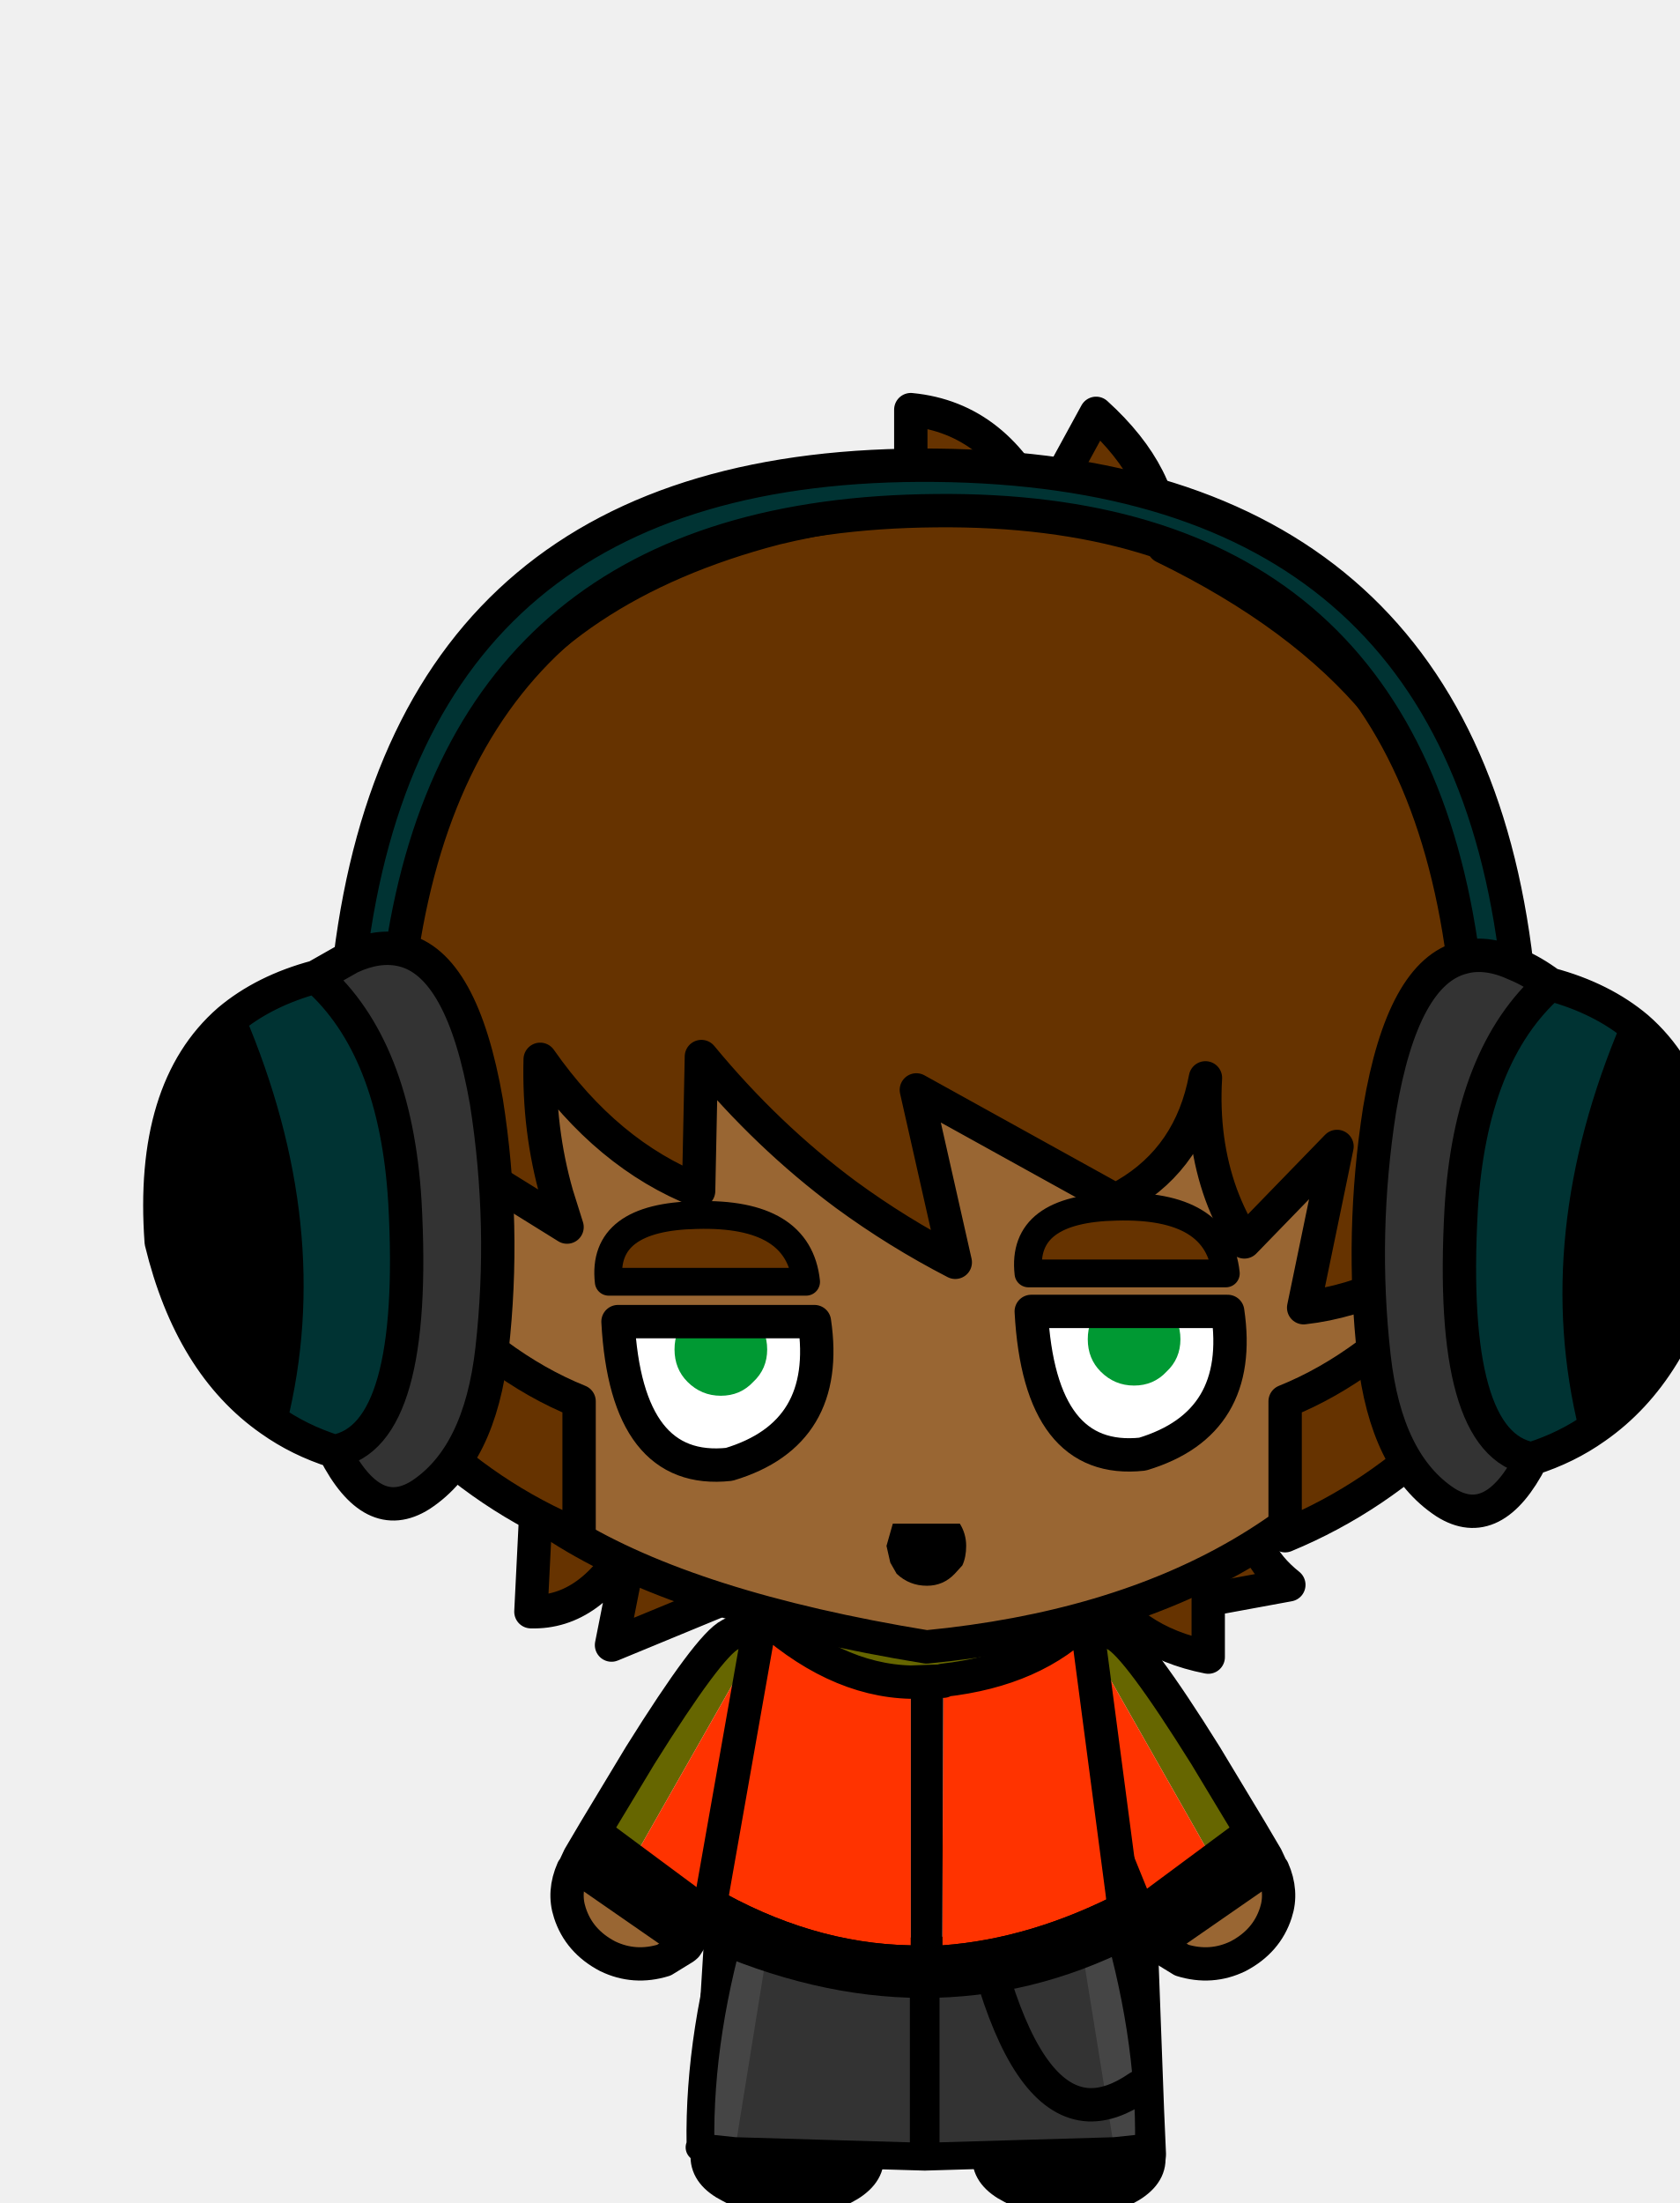
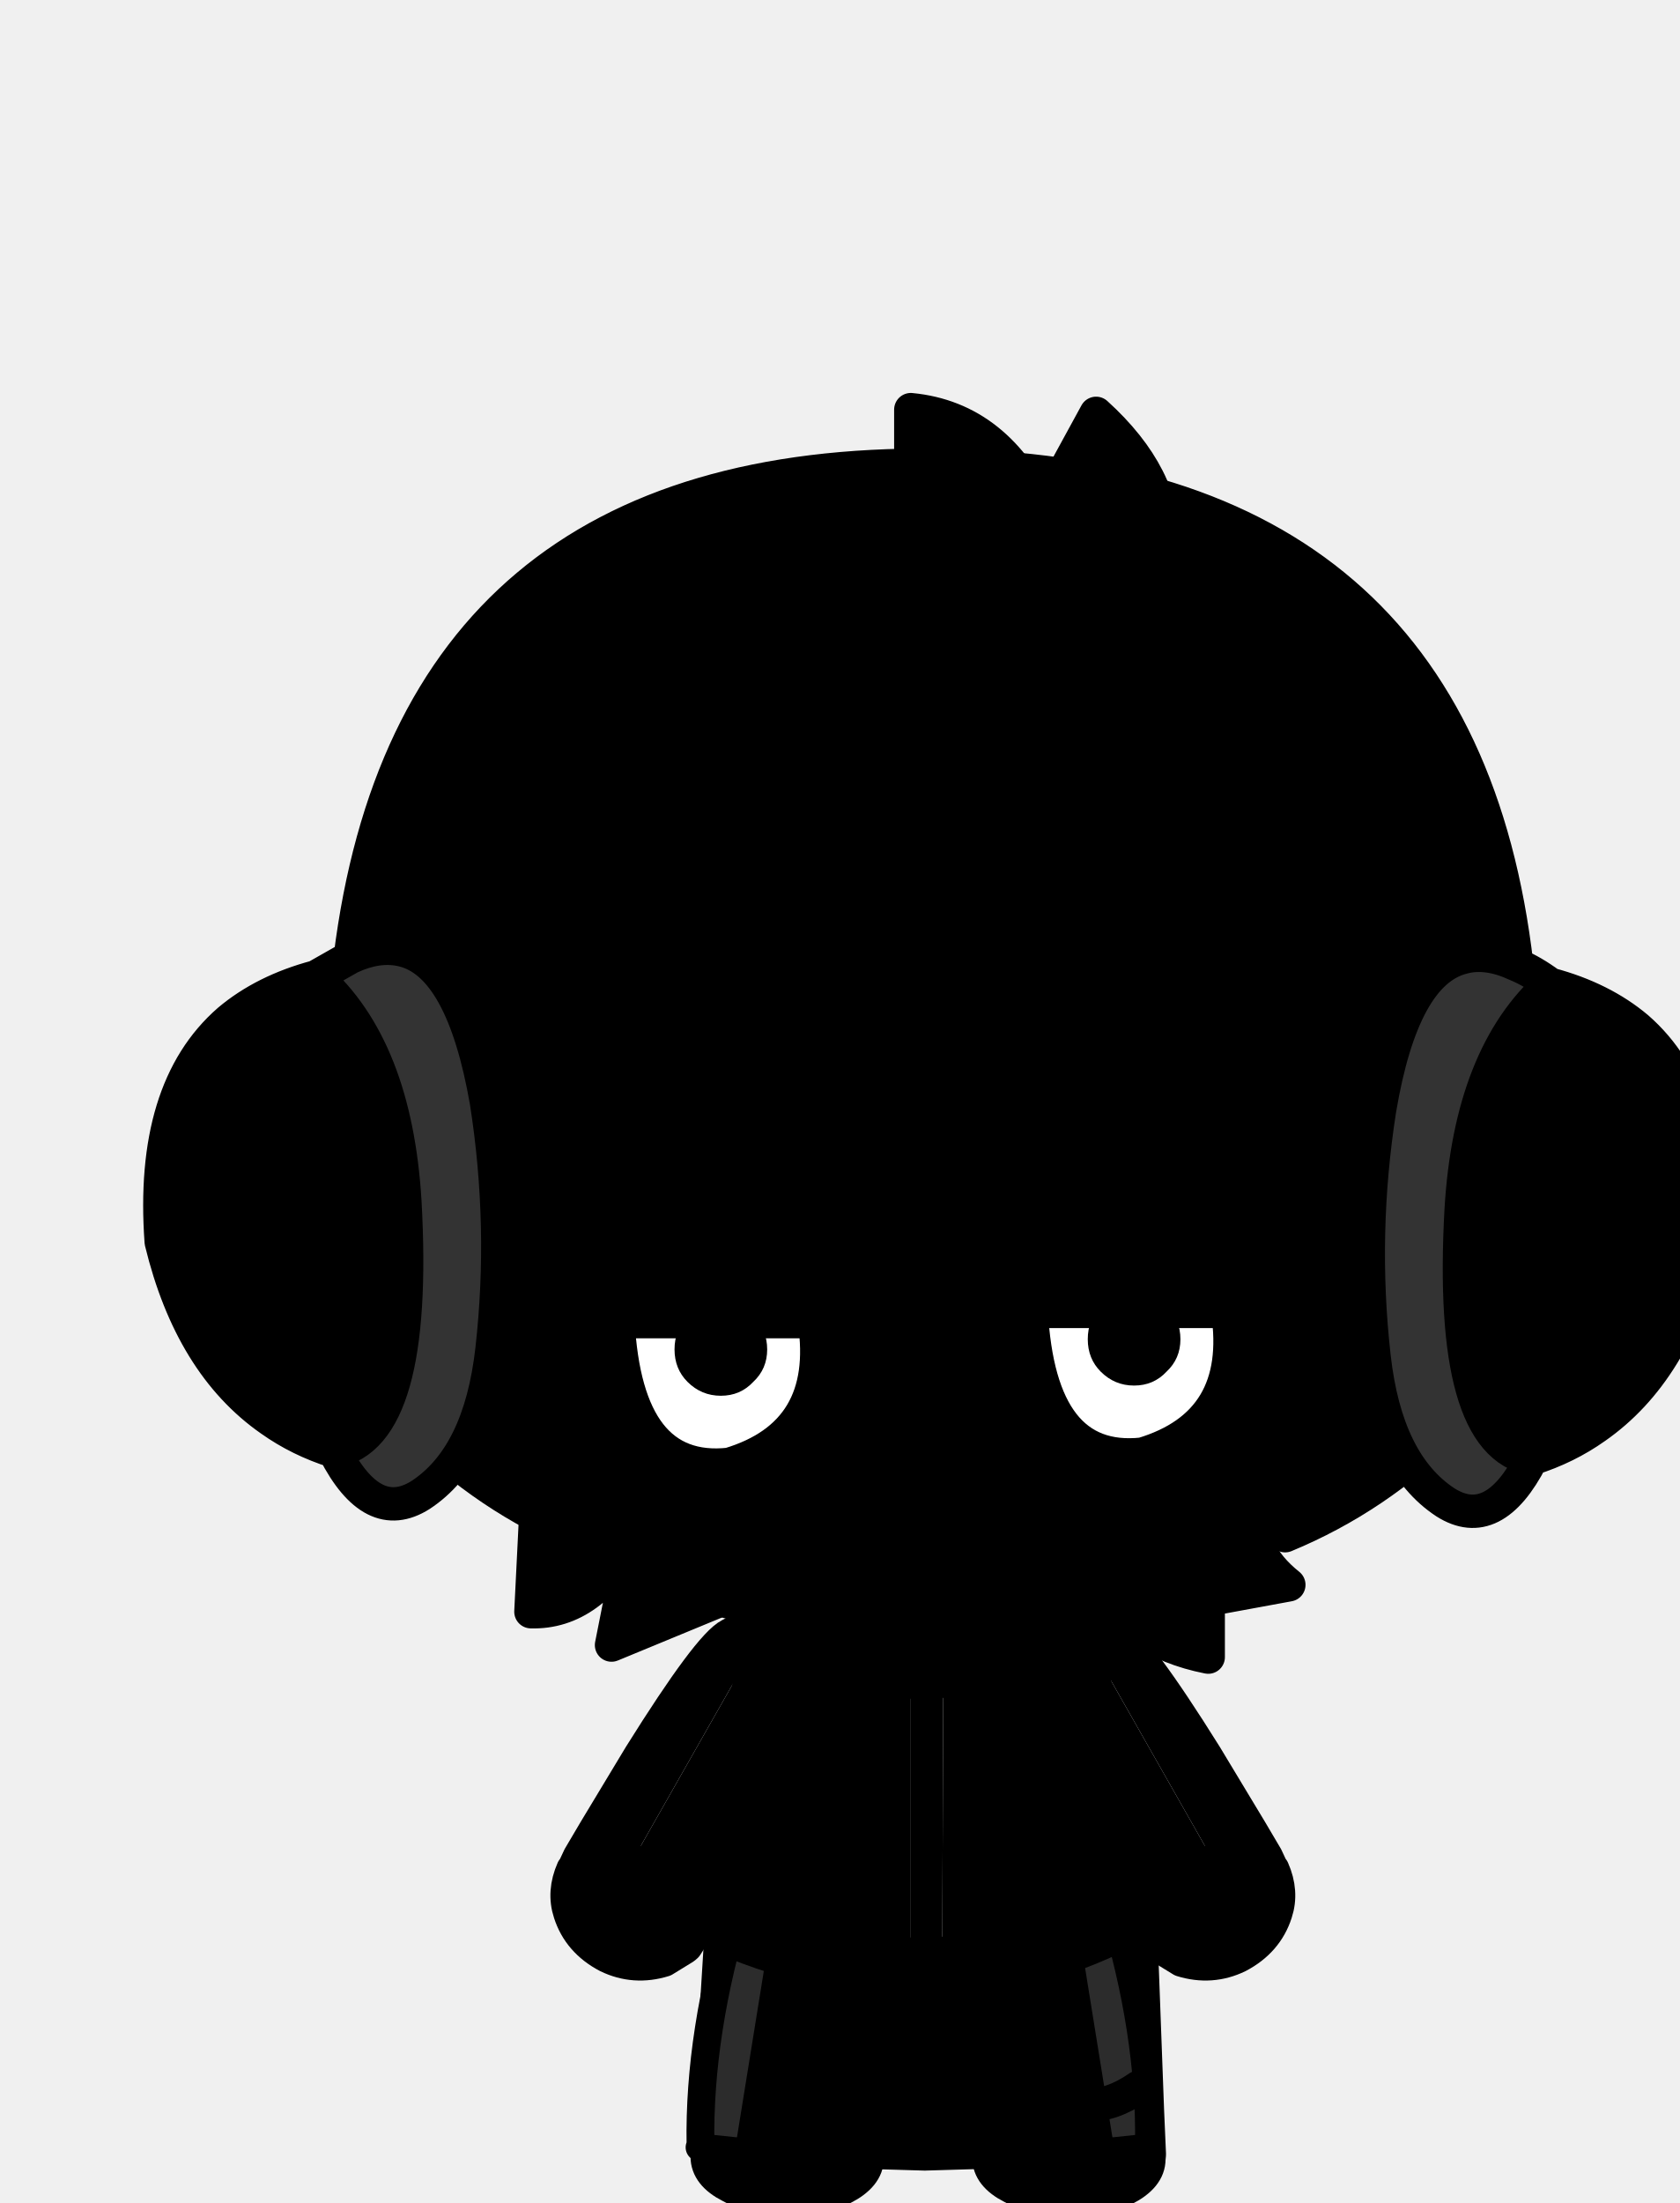
<svg xmlns="http://www.w3.org/2000/svg" xmlns:xlink="http://www.w3.org/1999/xlink" height="118.85px" width="90.65px">
  <g transform="matrix(1.0, 0.0, 0.0, 1.0, 4.75, 9.85)">
    <use height="11.3" id="mc1800" transform="matrix(1.0, 0.0, 0.0, 1.0, 23.0, 69.15)" width="42.7" xlink:href="#sprite0" />
    <use height="18.85" id="mc1700" transform="matrix(0.9946, 0.101, -0.101, 0.9946, 48.8366, 90.5017)" width="10.9" xlink:href="#sprite2" />
    <use height="18.85" id="mc1600" transform="matrix(0.9946, 0.101, -0.101, 0.9946, 33.6366, 90.4517)" width="10.9" xlink:href="#sprite2" />
    <use height="15.05" id="mc1500" transform="matrix(-1.0, 0.0, 0.0, 1.0, 58.05, 92.2)" width="13.6" xlink:href="#sprite3" />
    <use height="8.3" transform="matrix(1.0, 0.0, 0.0, 1.0, 48.05, 96.3)" width="9.55" xlink:href="#shape6" />
    <use height="20.35" id="mc1300" transform="matrix(0.9955, 0.0693, -0.0693, 0.9955, 26.0324, 76.3919)" width="13.05" xlink:href="#sprite5" />
    <use height="15.05" id="mc1200" transform="matrix(1.0, 0.0, 0.0, 1.0, 32.25, 92.2)" width="13.6" xlink:href="#sprite3" />
    <use height="20.35" id="mc1100" transform="matrix(-0.9955, 0.0693, 0.0693, 0.9955, 64.0676, 76.3919)" width="13.05" xlink:href="#sprite5" />
    <use height="27.2" id="mc1000" transform="matrix(1.0, 0.0, 0.0, 1.0, 32.45, 70.75)" width="24.5" xlink:href="#sprite9" />
    <use height="45.0" id="mc900" transform="matrix(1.0, 0.0, 0.0, 1.0, 17.6, 34.9)" width="57.15" xlink:href="#sprite12" />
    <use height="5.1" id="mc800" transform="matrix(1.0, 0.0, 0.0, 1.0, 27.3, 54.95)" width="12.2" xlink:href="#sprite14" />
    <use height="9.55" id="mc700" transform="matrix(1.0, 0.0, 0.0, 1.0, 27.7, 60.55)" width="12.55" xlink:href="#sprite16" />
    <use height="5.1" id="mc600" transform="matrix(1.0, 0.0, 0.0, 1.0, 49.95, 54.5)" width="12.2" xlink:href="#sprite14" />
    <use height="9.55" id="mc500" transform="matrix(1.0, 0.0, 0.0, 1.0, 50.0, 60.0)" width="12.55" xlink:href="#sprite16" />
    <use height="62.55" id="mc400" transform="matrix(1.0, 0.0, 0.0, 1.0, 15.75, 11.35)" width="61.0" xlink:href="#sprite18" />
    <use height="58.25" id="mc300" transform="matrix(1.0, 0.0, 0.0, 1.0, 3.0, 14.35)" width="85.2" xlink:href="#sprite20" />
    <use height="3.35" transform="matrix(1.3651, 0.0, 0.0, 1.0, 43.0881, 72.35)" width="3.15" xlink:href="#shape25" />
    <use height="0.0" id="hat" transform="matrix(1.0, 0.0, 0.0, 1.0, 11.95, -8.5)" width="0.0" xlink:href="#sprite22" />
  </g>
  <defs>
    <g id="shape0" transform="matrix(1.0, 0.0, 0.0, 1.0, -0.1, -0.2)">
-       <path d="M77.5 13.45 Q90.75 26.75 90.75 45.55 90.75 64.35 77.5 77.6 64.2 90.85 45.4 90.85 26.6 90.85 13.35 77.6 0.1 64.35 0.1 45.55 0.1 26.75 13.35 13.45 26.6 0.2 45.4 0.2 64.2 0.2 77.5 13.45" fill="#ff0000" fill-rule="evenodd" stroke="none" />
+       <path d="M77.5 13.45 Q90.75 26.75 90.75 45.55 90.75 64.35 77.5 77.6 64.2 90.85 45.4 90.85 26.6 90.85 13.35 77.6 0.1 64.35 0.1 45.55 0.1 26.75 13.35 13.45 26.6 0.2 45.4 0.2 64.2 0.2 77.5 13.45" fill="param(pelo)" fill-rule="evenodd" stroke="none" />
    </g>
    <g id="sprite0" transform="matrix(1.0, 0.0, 0.0, 1.0, 0.9, 0.9)">
      <use height="9.5" id="mc100" transform="matrix(1.0, 0.0, 0.0, 1.0, 0.0, 0.0)" width="40.9" xlink:href="#sprite1" />
      <use height="11.3" transform="matrix(1.0, 0.0, 0.0, 1.0, -0.9, -0.9)" width="42.7" xlink:href="#shape2" />
    </g>
    <g id="sprite1" transform="matrix(1.0, 0.0, 0.0, 1.0, 0.0, 0.0)">
      <use height="9.5" transform="matrix(1.0, 0.0, 0.0, 1.0, 0.0, 0.0)" width="40.9" xlink:href="#shape1" />
    </g>
    <g id="shape1" transform="matrix(1.0, 0.0, 0.0, 1.0, 0.0, 0.0)">
-       <path d="M36.55 9.5 Q32.25 8.65 30.45 5.3 L38.95 1.45 Q38.65 3.8 40.9 5.6 L36.55 6.4 36.55 9.5 M10.65 6.25 L4.35 8.85 5.5 3.05 10.65 6.25 M5.5 3.05 Q3.3 7.15 0.0 7.05 L0.35 0.0 5.5 3.05" fill="#663300" fill-rule="evenodd" stroke="none" />
+       <path d="M36.55 9.5 Q32.25 8.65 30.45 5.3 L38.95 1.45 Q38.65 3.8 40.9 5.6 L36.55 6.4 36.55 9.5 M10.65 6.25 L4.35 8.85 5.5 3.05 10.65 6.25 M5.5 3.05 Q3.3 7.15 0.0 7.05 L0.35 0.0 5.5 3.05" fill="param(pelo)" fill-rule="evenodd" stroke="none" />
    </g>
    <g id="shape2" transform="matrix(1.0, 0.0, 0.0, 1.0, 0.9, 0.9)">
      <path d="M30.45 5.3 L38.95 1.45 Q38.65 3.8 40.9 5.6 L36.55 6.4 36.55 9.5 Q32.25 8.65 30.45 5.3 M0.0 7.05 L0.35 0.0 5.5 3.05 10.65 6.25 4.35 8.85 5.5 3.05 Q3.3 7.15 0.0 7.05" fill="none" stroke="#000000" stroke-linecap="round" stroke-linejoin="round" stroke-width="1.8" />
    </g>
    <g id="sprite2" transform="matrix(1.0, 0.0, 0.0, 1.0, 4.95, 9.5)">
      <use height="18.85" transform="matrix(1.0, 0.0, 0.0, 1.0, -4.95, -9.5)" width="10.9" xlink:href="#shape3" />
    </g>
    <g id="shape3" transform="matrix(1.0, 0.0, 0.0, 1.0, 4.95, 9.5)">
      <path d="M5.05 5.55 L5.05 5.7 Q5.15 6.65 3.9 7.45 2.7 8.25 0.95 8.4 -0.8 8.55 -2.15 7.95 -3.45 7.45 -3.55 6.5 L-3.55 6.35 -3.5 6.35 4.7 5.5 5.05 5.55" fill="#000000" fill-rule="evenodd" stroke="none" />
-       <path d="M-3.55 6.1 L-3.65 3.85 -4.05 -6.3 Q-4.1 -7.15 -3.15 -7.75 -2.1 -8.4 -0.55 -8.55 L2.1 -8.25 Q3.15 -7.75 3.3 -7.0 L3.35 -6.85 3.35 -6.65 4.7 3.05 5.05 5.45 4.7 5.5 -3.5 6.35 -3.55 6.1 M-3.65 3.85 L4.7 3.05 -3.65 3.85" fill="#ffffff" fill-rule="evenodd" stroke="none" />
+       <path d="M-3.55 6.1 L-3.65 3.85 -4.05 -6.3 Q-4.1 -7.15 -3.15 -7.75 -2.1 -8.4 -0.55 -8.55 L2.1 -8.25 Q3.15 -7.75 3.3 -7.0 L3.35 -6.85 3.35 -6.65 4.7 3.05 5.05 5.45 4.7 5.5 -3.5 6.35 -3.55 6.1 M-3.65 3.85 L4.7 3.05 -3.65 3.85" fill="#0000ff" fill-rule="evenodd" stroke="none" />
      <path d="M-3.55 6.1 L-3.65 3.85 -4.05 -6.3 Q-4.1 -7.15 -3.15 -7.75 -2.1 -8.4 -0.55 -8.55 L2.1 -8.25 Q3.15 -7.75 3.3 -7.0 L3.35 -6.85 3.35 -6.65 4.7 3.05 5.05 5.45 5.05 5.55 5.05 5.7 Q5.15 6.65 3.9 7.45 2.7 8.25 0.95 8.4 -0.8 8.55 -2.15 7.95 -3.45 7.45 -3.55 6.5 L-3.55 6.35 -3.55 6.1 M-3.5 6.35 L4.7 5.5 M-3.55 6.35 L-3.5 6.35 M4.7 3.05 L-3.65 3.85" fill="none" stroke="#000000" stroke-linecap="round" stroke-linejoin="round" stroke-width="1.8" />
    </g>
    <g id="sprite3" transform="matrix(1.0, 0.0, 0.0, 1.0, 0.05, 0.75)">
      <use height="13.55" id="mc200" transform="matrix(1.0, 0.0, 0.0, 1.0, 0.75, 0.0)" width="12.05" xlink:href="#sprite4" />
      <use height="15.05" transform="matrix(1.0, 0.0, 0.0, 1.0, -0.05, -0.75)" width="13.6" xlink:href="#shape5" />
    </g>
    <g id="sprite4" transform="matrix(1.0, 0.0, 0.0, 1.0, 0.0, 0.0)">
      <use height="13.55" transform="matrix(1.0, 0.0, 0.0, 1.0, 0.0, 0.0)" width="12.05" xlink:href="#shape4" />
    </g>
    <g id="shape4" transform="matrix(1.0, 0.0, 0.0, 1.0, 0.0, 0.0)">
-       <path d="M0.0 12.9 Q-0.1 6.85 2.0 0.0 L12.05 2.7 12.05 13.55 1.85 13.25 0.0 12.9" fill="#333333" fill-rule="evenodd" stroke="none" />
+       <path d="M0.0 12.9 Q-0.1 6.85 2.0 0.0 L12.05 2.7 12.05 13.55 1.85 13.25 0.0 12.9" fill="param(pantalon)" fill-rule="evenodd" stroke="none" />
    </g>
    <g id="shape5" transform="matrix(1.0, 0.0, 0.0, 1.0, 0.05, 0.75)">
      <path d="M2.6 13.25 L0.75 12.9 Q0.65 6.85 2.75 0.0 L4.65 0.55 2.6 13.25" fill="#595959" fill-opacity="0.502" fill-rule="evenodd" stroke="none" />
      <path d="M12.8 13.55 L2.6 13.25 0.7 13.05 0.75 12.9 Q0.65 6.85 2.75 0.0 L12.8 2.7 12.8 13.55 Z" fill="none" stroke="#000000" stroke-linecap="round" stroke-linejoin="round" stroke-width="1.5" />
    </g>
    <g id="shape6" transform="matrix(1.0, 0.0, 0.0, 1.0, 0.9, 0.9)">
      <path d="M7.75 5.55 Q6.3 6.55 5.05 6.5 2.0 6.35 0.0 0.0" fill="none" stroke="#000000" stroke-linecap="round" stroke-linejoin="round" stroke-width="1.8" />
    </g>
    <g id="sprite5" transform="matrix(1.0, 0.0, 0.0, 1.0, 6.55, 10.15)">
      <use height="4.9" id="mc300" transform="matrix(1.0, 0.0, 0.0, 1.0, -5.65, 4.4)" width="6.65" xlink:href="#sprite6" />
      <use height="12.85" id="mc200" transform="matrix(1.0, 0.0, 0.0, 1.0, -4.35, -9.25)" width="8.2" xlink:href="#sprite7" />
      <use height="15.35" id="mc100" transform="matrix(1.0, 0.0, 0.0, 1.0, -2.15, -9.1)" width="7.75" xlink:href="#sprite8" />
      <use height="20.35" transform="matrix(1.0, 0.0, 0.0, 1.0, -6.55, -10.15)" width="13.05" xlink:href="#shape10" />
    </g>
    <g id="sprite6" transform="matrix(1.0, 0.0, 0.0, 1.0, 0.05, 0.0)">
      <use height="4.9" transform="matrix(1.0, 0.0, 0.0, 1.0, -0.05, 0.0)" width="6.65" xlink:href="#shape7" />
    </g>
    <g id="shape7" transform="matrix(1.0, 0.0, 0.0, 1.0, 0.05, 0.0)">
-       <path d="M0.5 0.1 L6.6 3.75 6.5 3.85 5.45 4.6 Q3.9 5.2 2.4 4.6 0.8 3.9 0.2 2.4 -0.25 1.3 0.2 0.05 L0.25 0.0 0.5 0.1" fill="#996633" fill-rule="evenodd" stroke="none" />
+       <path d="M0.5 0.1 L6.6 3.75 6.5 3.85 5.45 4.6 Q3.9 5.2 2.4 4.6 0.8 3.9 0.2 2.4 -0.25 1.3 0.2 0.05 L0.25 0.0 0.5 0.1" fill="param(piel)" fill-rule="evenodd" stroke="none" />
    </g>
    <g id="sprite7" transform="matrix(1.0, 0.0, 0.0, 1.0, 0.0, 0.0)">
      <use height="12.85" transform="matrix(1.0, 0.0, 0.0, 1.0, 0.0, 0.0)" width="8.2" xlink:href="#shape8" />
    </g>
    <g id="shape8" transform="matrix(1.0, 0.0, 0.0, 1.0, 0.0, 0.0)">
-       <path d="M2.2 12.85 L0.4 11.7 0.0 11.5 2.15 7.3 Q5.45 1.1 6.55 0.45 7.4 -0.1 8.2 0.05 L8.1 0.55 2.2 12.85" fill="#666600" fill-rule="evenodd" stroke="none" />
+       <path d="M2.2 12.85 L0.4 11.7 0.0 11.5 2.15 7.3 Q5.45 1.1 6.55 0.45 7.4 -0.1 8.2 0.05 L8.1 0.55 2.2 12.85" fill="param(rayas)" fill-rule="evenodd" stroke="none" />
    </g>
    <g id="sprite8" transform="matrix(1.0, 0.0, 0.0, 1.0, 0.0, 0.0)">
      <use height="15.35" transform="matrix(1.0, 0.0, 0.0, 1.0, 0.0, 0.0)" width="7.75" xlink:href="#shape9" />
    </g>
    <g id="shape9" transform="matrix(1.0, 0.0, 0.0, 1.0, 0.0, 0.0)">
-       <path d="M0.0 12.7 L5.9 0.4 6.45 0.0 Q7.45 0.45 7.7 1.7 8.0 2.95 6.0 9.7 L4.15 15.35 0.0 12.7" fill="#ff3300" fill-rule="evenodd" stroke="none" />
+       <path d="M0.0 12.7 L5.9 0.4 6.45 0.0 Q7.45 0.45 7.7 1.7 8.0 2.95 6.0 9.7 L4.15 15.35 0.0 12.7" fill="param(camisa)" fill-rule="evenodd" stroke="none" />
    </g>
    <g id="shape10" transform="matrix(1.0, 0.0, 0.0, 1.0, 6.55, 10.15)">
      <path d="M-4.35 2.25 L-3.95 2.45 2.0 6.25 1.85 6.6 1.0 8.15 0.7 7.95 -5.1 4.5 -5.35 4.4 -5.1 3.75 -4.35 2.25" fill="#000000" fill-rule="evenodd" stroke="none" />
      <path d="M2.0 6.25 L3.85 0.6 Q5.85 -6.15 5.55 -7.4 5.3 -8.65 4.3 -9.1 L3.85 -9.2 Q3.05 -9.35 2.2 -8.8 1.1 -8.15 -2.2 -1.95 L-4.35 2.25 M2.0 6.25 L1.85 6.6 1.0 8.15 0.9 8.25 -0.15 9.0 Q-1.7 9.6 -3.2 9.0 -4.8 8.3 -5.4 6.8 -5.85 5.7 -5.4 4.45 L-5.35 4.4 -5.1 3.75 -4.35 2.25" fill="none" stroke="#000000" stroke-linecap="round" stroke-linejoin="round" stroke-width="1.8" />
      <path d="M-3.95 2.45 L2.0 6.25 M-5.1 4.5 L0.7 7.95" fill="none" stroke="#000000" stroke-linecap="round" stroke-linejoin="round" stroke-width="1.5" />
    </g>
    <g id="sprite9" transform="matrix(1.0, 0.0, 0.0, 1.0, 0.9, 6.6)">
      <use height="9.25" id="mc200" transform="matrix(1.0, 0.0, 0.0, 1.0, 2.85, -5.7)" width="17.65" xlink:href="#sprite10" />
      <use height="18.05" id="mc100" transform="matrix(1.0, 0.0, 0.0, 1.0, 0.4, -0.3)" width="22.05" xlink:href="#sprite11" />
      <use height="27.2" transform="matrix(1.0, 0.0, 0.0, 1.0, -0.9, -6.6)" width="24.5" xlink:href="#shape13" />
    </g>
    <g id="sprite10" transform="matrix(1.0, 0.0, 0.0, 1.0, 0.0, 0.0)">
      <use height="9.25" transform="matrix(1.0, 0.0, 0.0, 1.0, 0.0, 0.0)" width="17.65" xlink:href="#shape11" />
    </g>
    <g id="shape11" transform="matrix(1.0, 0.0, 0.0, 1.0, 0.0, 0.0)">
-       <path d="M17.65 5.75 Q14.9 8.6 9.95 9.15 L9.65 9.2 8.2 9.25 Q4.0 9.15 0.0 5.4 L8.4 0.0 17.65 5.75" fill="#666600" fill-rule="evenodd" stroke="none" />
+       <path d="M17.65 5.75 Q14.9 8.6 9.95 9.15 L9.65 9.2 8.2 9.25 Q4.0 9.15 0.0 5.4 L8.4 0.0 17.65 5.75" fill="param(rayas)" fill-rule="evenodd" stroke="none" />
    </g>
    <g id="sprite11" transform="matrix(1.0, 0.0, 0.0, 1.0, 0.0, 0.0)">
      <use height="18.05" transform="matrix(1.0, 0.0, 0.0, 1.0, 0.0, 0.0)" width="22.05" xlink:href="#shape12" />
    </g>
    <g id="shape12" transform="matrix(1.0, 0.0, 0.0, 1.0, 0.0, 0.0)">
-       <path d="M12.4 3.75 Q17.35 3.2 20.1 0.35 L22.05 15.15 Q17.15 17.7 12.35 18.05 L12.4 3.75 M2.55 0.45 L2.45 0.0 Q6.45 3.75 10.65 3.85 L10.65 18.05 Q5.25 17.95 0.0 14.9 L2.55 0.45" fill="#ff3300" fill-rule="evenodd" stroke="none" />
+       <path d="M12.4 3.75 Q17.35 3.2 20.1 0.35 L22.05 15.15 Q17.15 17.7 12.35 18.05 L12.4 3.75 M2.55 0.45 L2.45 0.0 Q6.45 3.75 10.65 3.85 L10.65 18.05 Q5.25 17.95 0.0 14.9 L2.55 0.45" fill="param(camisa)" fill-rule="evenodd" stroke="none" />
    </g>
    <g id="shape13" transform="matrix(1.0, 0.0, 0.0, 1.0, 0.9, 6.6)">
      <path d="M20.5 0.05 L20.5 0.0 20.5 0.05" fill="#99cc00" fill-rule="evenodd" stroke="none" />
      <path d="M22.45 14.85 L22.7 17.0 Q12.05 22.4 0.0 16.95 L0.4 14.6 Q5.65 17.65 11.05 17.75 L11.05 3.55 12.5 3.5 12.8 3.5 12.75 17.75 Q17.55 17.4 22.45 14.85" fill="#000000" fill-rule="evenodd" stroke="none" />
      <path d="M11.05 3.55 Q6.85 3.45 2.85 -0.3 L11.25 -5.7 20.5 0.05 20.5 0.0 20.5 0.05 22.45 14.85 22.7 17.0 Q12.05 22.4 0.0 16.95 L0.4 14.6 2.95 0.15 M11.05 3.55 L12.5 3.5 M12.8 3.5 L12.8 3.45 Q17.75 2.9 20.5 0.05" fill="none" stroke="#000000" stroke-linecap="round" stroke-linejoin="round" stroke-width="1.8" />
    </g>
    <g id="sprite12" transform="matrix(1.0, 0.0, 0.0, 1.0, 0.9, 0.9)">
      <use height="43.2" id="mc100" transform="matrix(1.0, 0.0, 0.0, 1.0, 0.0, 0.0)" width="55.35" xlink:href="#sprite13" />
      <use height="45.0" transform="matrix(1.0, 0.0, 0.0, 1.0, -0.9, -0.9)" width="57.15" xlink:href="#shape15" />
    </g>
    <g id="sprite13" transform="matrix(1.0, 0.0, 0.0, 1.0, 0.0, 0.0)">
      <use height="43.2" transform="matrix(1.0, 0.0, 0.0, 1.0, 0.0, 0.0)" width="55.35" xlink:href="#shape14" />
    </g>
    <g id="shape14" transform="matrix(1.0, 0.0, 0.0, 1.0, 0.0, 0.0)">
-       <path d="M54.5 27.0 Q46.85 41.25 26.75 43.2 1.35 39.05 0.0 26.8 L0.0 8.05 24.65 0.0 55.35 9.4 54.5 27.0" fill="#996633" fill-rule="evenodd" stroke="none" />
+       <path d="M54.5 27.0 Q46.85 41.25 26.75 43.2 1.35 39.05 0.0 26.8 L0.0 8.05 24.65 0.0 55.35 9.4 54.5 27.0" fill="param(piel)" fill-rule="evenodd" stroke="none" />
    </g>
    <g id="shape15" transform="matrix(1.0, 0.0, 0.0, 1.0, 0.9, 0.9)">
      <path d="M54.5 27.0 Q46.85 41.25 26.75 43.2 1.35 39.05 0.0 26.8 L0.0 8.05 24.65 0.0 55.35 9.4 54.5 27.0 Z" fill="none" stroke="#000000" stroke-linecap="round" stroke-linejoin="round" stroke-width="1.8" />
    </g>
    <g id="sprite14" transform="matrix(1.0, 0.0, 0.0, 1.0, 0.75, 0.75)">
      <use height="3.6" id="mc100" transform="matrix(1.0, 0.0, 0.0, 1.0, 0.0, 0.0)" width="10.7" xlink:href="#sprite15" />
      <use height="5.1" transform="matrix(1.0, 0.0, 0.0, 1.0, -0.75, -0.75)" width="12.2" xlink:href="#shape17" />
    </g>
    <g id="sprite15" transform="matrix(1.0, 0.0, 0.0, 1.0, 0.0, 0.0)">
      <use height="3.6" transform="matrix(1.0, 0.0, 0.0, 1.0, 0.0, 0.0)" width="10.7" xlink:href="#shape16" />
    </g>
    <g id="shape16" transform="matrix(1.0, 0.0, 0.0, 1.0, 0.0, 0.0)">
-       <path d="M10.7 3.6 L0.05 3.6 Q-0.35 0.1 4.8 0.0 10.3 -0.15 10.7 3.6" fill="#663300" fill-rule="evenodd" stroke="none" />
+       <path d="M10.7 3.6 L0.05 3.6 Q-0.35 0.1 4.8 0.0 10.3 -0.15 10.7 3.6" fill="param(pelo)" fill-rule="evenodd" stroke="none" />
    </g>
    <g id="shape17" transform="matrix(1.0, 0.0, 0.0, 1.0, 0.75, 0.75)">
      <path d="M10.7 3.6 Q10.3 -0.15 4.8 0.0 -0.35 0.1 0.05 3.6 L10.7 3.6 Z" fill="none" stroke="#000000" stroke-linecap="round" stroke-linejoin="round" stroke-width="1.5" />
    </g>
    <g id="sprite16" transform="matrix(1.0, 0.0, 0.0, 1.0, 0.9, 0.9)">
      <use height="7.75" transform="matrix(1.0, 0.0, 0.0, 1.0, 0.0, 0.0)" width="10.75" xlink:href="#shape18" />
      <use height="4.45" id="mc100" transform="matrix(1.0, 0.0, 0.0, 1.0, 3.05, -0.45)" width="5.0" xlink:href="#sprite17" />
      <use height="9.55" transform="matrix(1.0, 0.0, 0.0, 1.0, -0.9, -0.9)" width="12.55" xlink:href="#shape20" />
    </g>
    <g id="shape18" transform="matrix(1.0, 0.0, 0.0, 1.0, 0.0, 0.0)">
      <path d="M0.0 0.0 L10.6 0.0 Q11.5 6.05 6.0 7.7 0.45 8.3 0.0 0.0" fill="#ffffff" fill-rule="evenodd" stroke="none" />
    </g>
    <g id="sprite17" transform="matrix(1.0, 0.0, 0.0, 1.0, 0.0, 0.0)">
      <use height="4.45" transform="matrix(1.0, 0.0, 0.0, 1.0, 0.0, 0.0)" width="5.0" xlink:href="#shape19" />
    </g>
    <g id="shape19" transform="matrix(1.0, 0.0, 0.0, 1.0, 0.0, 0.0)">
-       <path d="M4.25 0.15 Q5.0 0.9 5.0 1.95 5.0 3.0 4.25 3.7 3.55 4.45 2.5 4.45 1.45 4.45 0.7 3.7 0.0 3.0 0.0 1.95 0.0 0.9 0.7 0.15 L0.9 0.0 4.1 0.0 4.25 0.15" fill="#009933" fill-rule="evenodd" stroke="none" />
+       <path d="M4.25 0.15 Q5.0 0.9 5.0 1.95 5.0 3.0 4.25 3.7 3.55 4.45 2.5 4.45 1.45 4.45 0.7 3.7 0.0 3.0 0.0 1.95 0.0 0.9 0.7 0.15 L0.9 0.0 4.1 0.0 4.25 0.15" fill="param(ojos)" fill-rule="evenodd" stroke="none" />
    </g>
    <g id="shape20" transform="matrix(1.0, 0.0, 0.0, 1.0, 0.9, 0.9)">
      <path d="M6.0 7.7 Q11.5 6.05 10.6 0.0 L0.0 0.0 Q0.45 8.3 6.0 7.7 Z" fill="none" stroke="#000000" stroke-linecap="round" stroke-linejoin="round" stroke-width="1.8" />
    </g>
    <g id="sprite18" transform="matrix(1.0, 0.0, 0.0, 1.0, 0.9, -0.65)">
      <use height="60.9" id="mc100" transform="matrix(1.0, 0.0, 0.0, 1.0, 0.0, 1.4)" width="59.2" xlink:href="#sprite19" />
      <use height="62.55" transform="matrix(1.0, 0.0, 0.0, 1.0, -0.9, 0.65)" width="61.0" xlink:href="#shape22" />
    </g>
    <g id="sprite19" transform="matrix(1.0, 0.0, 0.0, 1.0, 0.0, -1.4)">
      <use height="60.9" transform="matrix(1.0, 0.0, 0.0, 1.0, 0.0, 1.4)" width="59.2" xlink:href="#shape21" />
    </g>
    <g id="shape21" transform="matrix(1.0, 0.0, 0.0, 1.0, 0.0, -1.4)">
-       <path d="M9.85 55.05 L9.85 62.3 Q4.9 60.25 1.0 56.35 L1.15 48.6 Q5.25 53.2 9.85 55.05 M41.4 8.95 Q56.4 16.25 57.7 28.65 L57.8 30.2 59.2 45.2 Q53.85 49.45 48.95 50.0 L50.75 41.3 45.75 46.45 Q45.0 45.25 44.5 43.9 43.45 41.0 43.65 37.6 42.85 41.85 39.35 43.9 L38.8 44.2 28.05 38.25 30.15 47.55 Q27.05 45.95 24.25 43.9 20.0 40.75 16.45 36.45 L16.3 43.7 Q11.35 41.75 7.75 36.6 7.65 40.4 8.65 43.9 L9.2 45.65 0.35 40.15 Q-2.75 14.0 20.45 7.95 24.2 7.05 27.75 6.85 L27.75 1.55 Q32.45 0.5 34.8 7.15 L37.8 1.9 Q42.0 3.55 41.4 8.95 M47.95 55.05 Q52.55 53.2 56.65 48.6 L56.8 56.35 Q52.9 60.25 47.95 62.3 L47.95 55.05" fill="#663300" fill-rule="evenodd" stroke="none" />
+       <path d="M9.85 55.05 L9.85 62.3 Q4.9 60.25 1.0 56.35 L1.15 48.6 Q5.25 53.2 9.85 55.05 M41.4 8.95 Q56.4 16.25 57.7 28.65 L57.8 30.2 59.2 45.2 Q53.85 49.45 48.95 50.0 L50.75 41.3 45.75 46.45 Q45.0 45.25 44.5 43.9 43.45 41.0 43.65 37.6 42.85 41.85 39.35 43.9 L38.8 44.2 28.05 38.25 30.15 47.55 Q27.05 45.95 24.25 43.9 20.0 40.75 16.45 36.45 L16.3 43.7 Q11.35 41.75 7.75 36.6 7.65 40.4 8.65 43.9 L9.2 45.65 0.35 40.15 Q-2.75 14.0 20.45 7.95 24.2 7.05 27.75 6.85 L27.75 1.55 Q32.45 0.5 34.8 7.15 L37.8 1.9 Q42.0 3.55 41.4 8.95 M47.95 55.05 Q52.55 53.2 56.65 48.6 L56.8 56.35 Q52.9 60.25 47.95 62.3 L47.95 55.05" fill="param(pelo)" fill-rule="evenodd" stroke="none" />
    </g>
    <g id="shape22" transform="matrix(1.0, 0.0, 0.0, 1.0, 0.9, -0.65)">
      <path d="M44.5 43.9 Q45.0 45.25 45.75 46.45 L50.75 41.3 48.95 50.0 Q53.85 49.45 59.2 45.2 L57.8 30.2 57.7 28.65 Q56.4 16.25 41.4 8.95 41.5 5.15 37.75 1.75 L34.8 7.15 Q32.45 2.0 27.75 1.55 L27.75 6.85 Q24.2 7.05 20.45 7.95 -2.75 14.0 0.35 40.15 L9.2 45.65 8.65 43.9 Q7.65 40.4 7.75 36.6 11.35 41.75 16.3 43.7 L16.45 36.45 Q20.0 40.75 24.25 43.9 27.05 45.95 30.15 47.55 L28.05 38.25 38.8 44.2 39.35 43.9 Q42.85 41.85 43.65 37.6 43.45 41.0 44.5 43.9 M9.85 62.3 L9.85 55.05 Q5.25 53.2 1.15 48.6 L1.0 56.35 Q4.9 60.25 9.85 62.3 M47.95 62.3 L47.95 55.05 Q52.55 53.2 56.65 48.6 L56.8 56.35 Q52.9 60.25 47.95 62.3" fill="none" stroke="#000000" stroke-linecap="round" stroke-linejoin="round" stroke-width="1.8" />
    </g>
    <g id="sprite20" transform="matrix(1.0, 0.0, 0.0, 1.0, 0.9, 0.9)">
      <use height="53.6" id="mc100" transform="matrix(1.0, 0.0, 0.0, 1.0, 3.7, 0.0)" width="76.0" xlink:href="#sprite21" />
      <use height="58.25" transform="matrix(1.0, 0.0, 0.0, 1.0, -0.9, -0.9)" width="85.2" xlink:href="#shape24" />
    </g>
    <g id="sprite21" transform="matrix(1.0, 0.0, 0.0, 1.0, 0.0, 0.0)">
      <use height="53.6" transform="matrix(1.0, 0.0, 0.0, 1.0, 0.0, 0.0)" width="76.0" xlink:href="#shape23" />
    </g>
    <g id="shape23" transform="matrix(1.0, 0.0, 0.0, 1.0, 0.0, 0.0)">
-       <path d="M66.6 26.55 Q63.35 2.2 38.15 2.45 12.95 2.65 9.35 26.15 8.05 25.85 6.55 26.55 9.9 -0.3 38.15 0.0 66.4 0.3 69.5 26.95 67.9 26.2 66.6 26.55 M71.3 28.0 Q74.1 28.75 76.0 30.35 71.2 41.65 73.75 51.9 72.2 53.0 70.3 53.6 65.8 52.8 66.5 40.15 67.0 31.8 71.3 28.0 M4.7 27.6 Q9.0 31.4 9.5 39.75 10.2 52.4 5.7 53.2 3.8 52.6 2.25 51.5 4.8 41.25 0.0 29.95 1.9 28.35 4.7 27.6" fill="#003333" fill-rule="evenodd" stroke="none" />
+       <path d="M66.6 26.55 Q63.35 2.2 38.15 2.45 12.95 2.65 9.35 26.15 8.05 25.85 6.55 26.55 9.9 -0.3 38.15 0.0 66.4 0.3 69.5 26.95 67.9 26.2 66.6 26.55 M71.3 28.0 Q74.1 28.75 76.0 30.35 71.2 41.65 73.75 51.9 72.2 53.0 70.3 53.6 65.8 52.8 66.5 40.15 67.0 31.8 71.3 28.0 M4.7 27.6 Q9.0 31.4 9.5 39.75 10.2 52.4 5.7 53.2 3.8 52.6 2.25 51.5 4.8 41.25 0.0 29.95 1.9 28.35 4.7 27.6" fill="param(rayas)" fill-rule="evenodd" stroke="none" />
    </g>
    <g id="shape24" transform="matrix(1.0, 0.0, 0.0, 1.0, 0.9, 0.9)">
      <path d="M73.2 26.95 Q74.05 27.3 75.0 28.0 70.7 31.8 70.2 40.15 69.5 52.8 74.0 53.6 71.95 57.6 69.35 55.95 66.15 53.85 65.5 48.1 64.75 41.45 65.8 34.75 67.05 27.35 70.3 26.55 71.6 26.2 73.2 26.95 M13.05 26.15 Q16.3 26.9 17.6 34.35 18.65 41.05 17.9 47.7 17.25 53.45 14.05 55.55 11.45 57.2 9.4 53.2 13.9 52.4 13.2 39.75 12.7 31.4 8.4 27.6 L10.25 26.55 Q11.75 25.85 13.05 26.15" fill="#333333" fill-rule="evenodd" stroke="none" />
      <path d="M79.7 30.35 Q83.95 34.05 83.35 42.3 81.75 48.9 77.45 51.9 74.9 41.65 79.7 30.35 M5.95 51.5 Q1.65 48.5 0.05 41.9 -0.55 33.65 3.7 29.95 8.5 41.25 5.95 51.5" fill="#000000" fill-rule="evenodd" stroke="none" />
      <path d="M10.25 26.55 Q13.6 -0.3 41.85 0.0 70.1 0.3 73.2 26.95 74.05 27.3 75.0 28.0 77.8 28.75 79.7 30.35 83.95 34.05 83.35 42.3 81.75 48.9 77.45 51.9 75.9 53.0 74.0 53.6 71.95 57.6 69.35 55.95 66.15 53.85 65.5 48.1 64.75 41.45 65.8 34.75 67.05 27.35 70.3 26.55 67.05 2.2 41.85 2.45 16.65 2.65 13.05 26.15 16.3 26.9 17.6 34.35 18.65 41.05 17.9 47.7 17.25 53.45 14.05 55.55 11.45 57.2 9.4 53.2 7.5 52.6 5.95 51.5 1.65 48.5 0.05 41.9 -0.55 33.65 3.7 29.95 5.6 28.35 8.4 27.6 L10.25 26.55 Q11.75 25.85 13.05 26.15 M74.0 53.6 Q69.5 52.8 70.2 40.15 70.7 31.8 75.0 28.0 M70.3 26.55 Q71.6 26.2 73.2 26.95 M8.4 27.6 Q12.7 31.4 13.2 39.75 13.9 52.4 9.4 53.2 M5.95 51.5 Q8.5 41.25 3.7 29.95 M79.7 30.35 Q74.9 41.65 77.45 51.9" fill="none" stroke="#000000" stroke-linecap="round" stroke-linejoin="round" stroke-width="1.8" />
    </g>
    <g id="shape25" transform="matrix(1.0, 0.0, 0.0, 1.0, 5.1, -30.65)">
      <path d="M-2.2 30.65 Q-1.95 31.2 -1.95 31.85 -1.95 32.45 -2.1 32.9 L-2.4 33.35 Q-2.85 34.0 -3.5 34.0 -4.2 34.0 -4.7 33.35 L-4.95 32.75 -5.1 31.85 -4.85 30.65 -2.2 30.65" fill="#000000" fill-rule="evenodd" stroke="none" />
    </g>
  </defs>
</svg>
